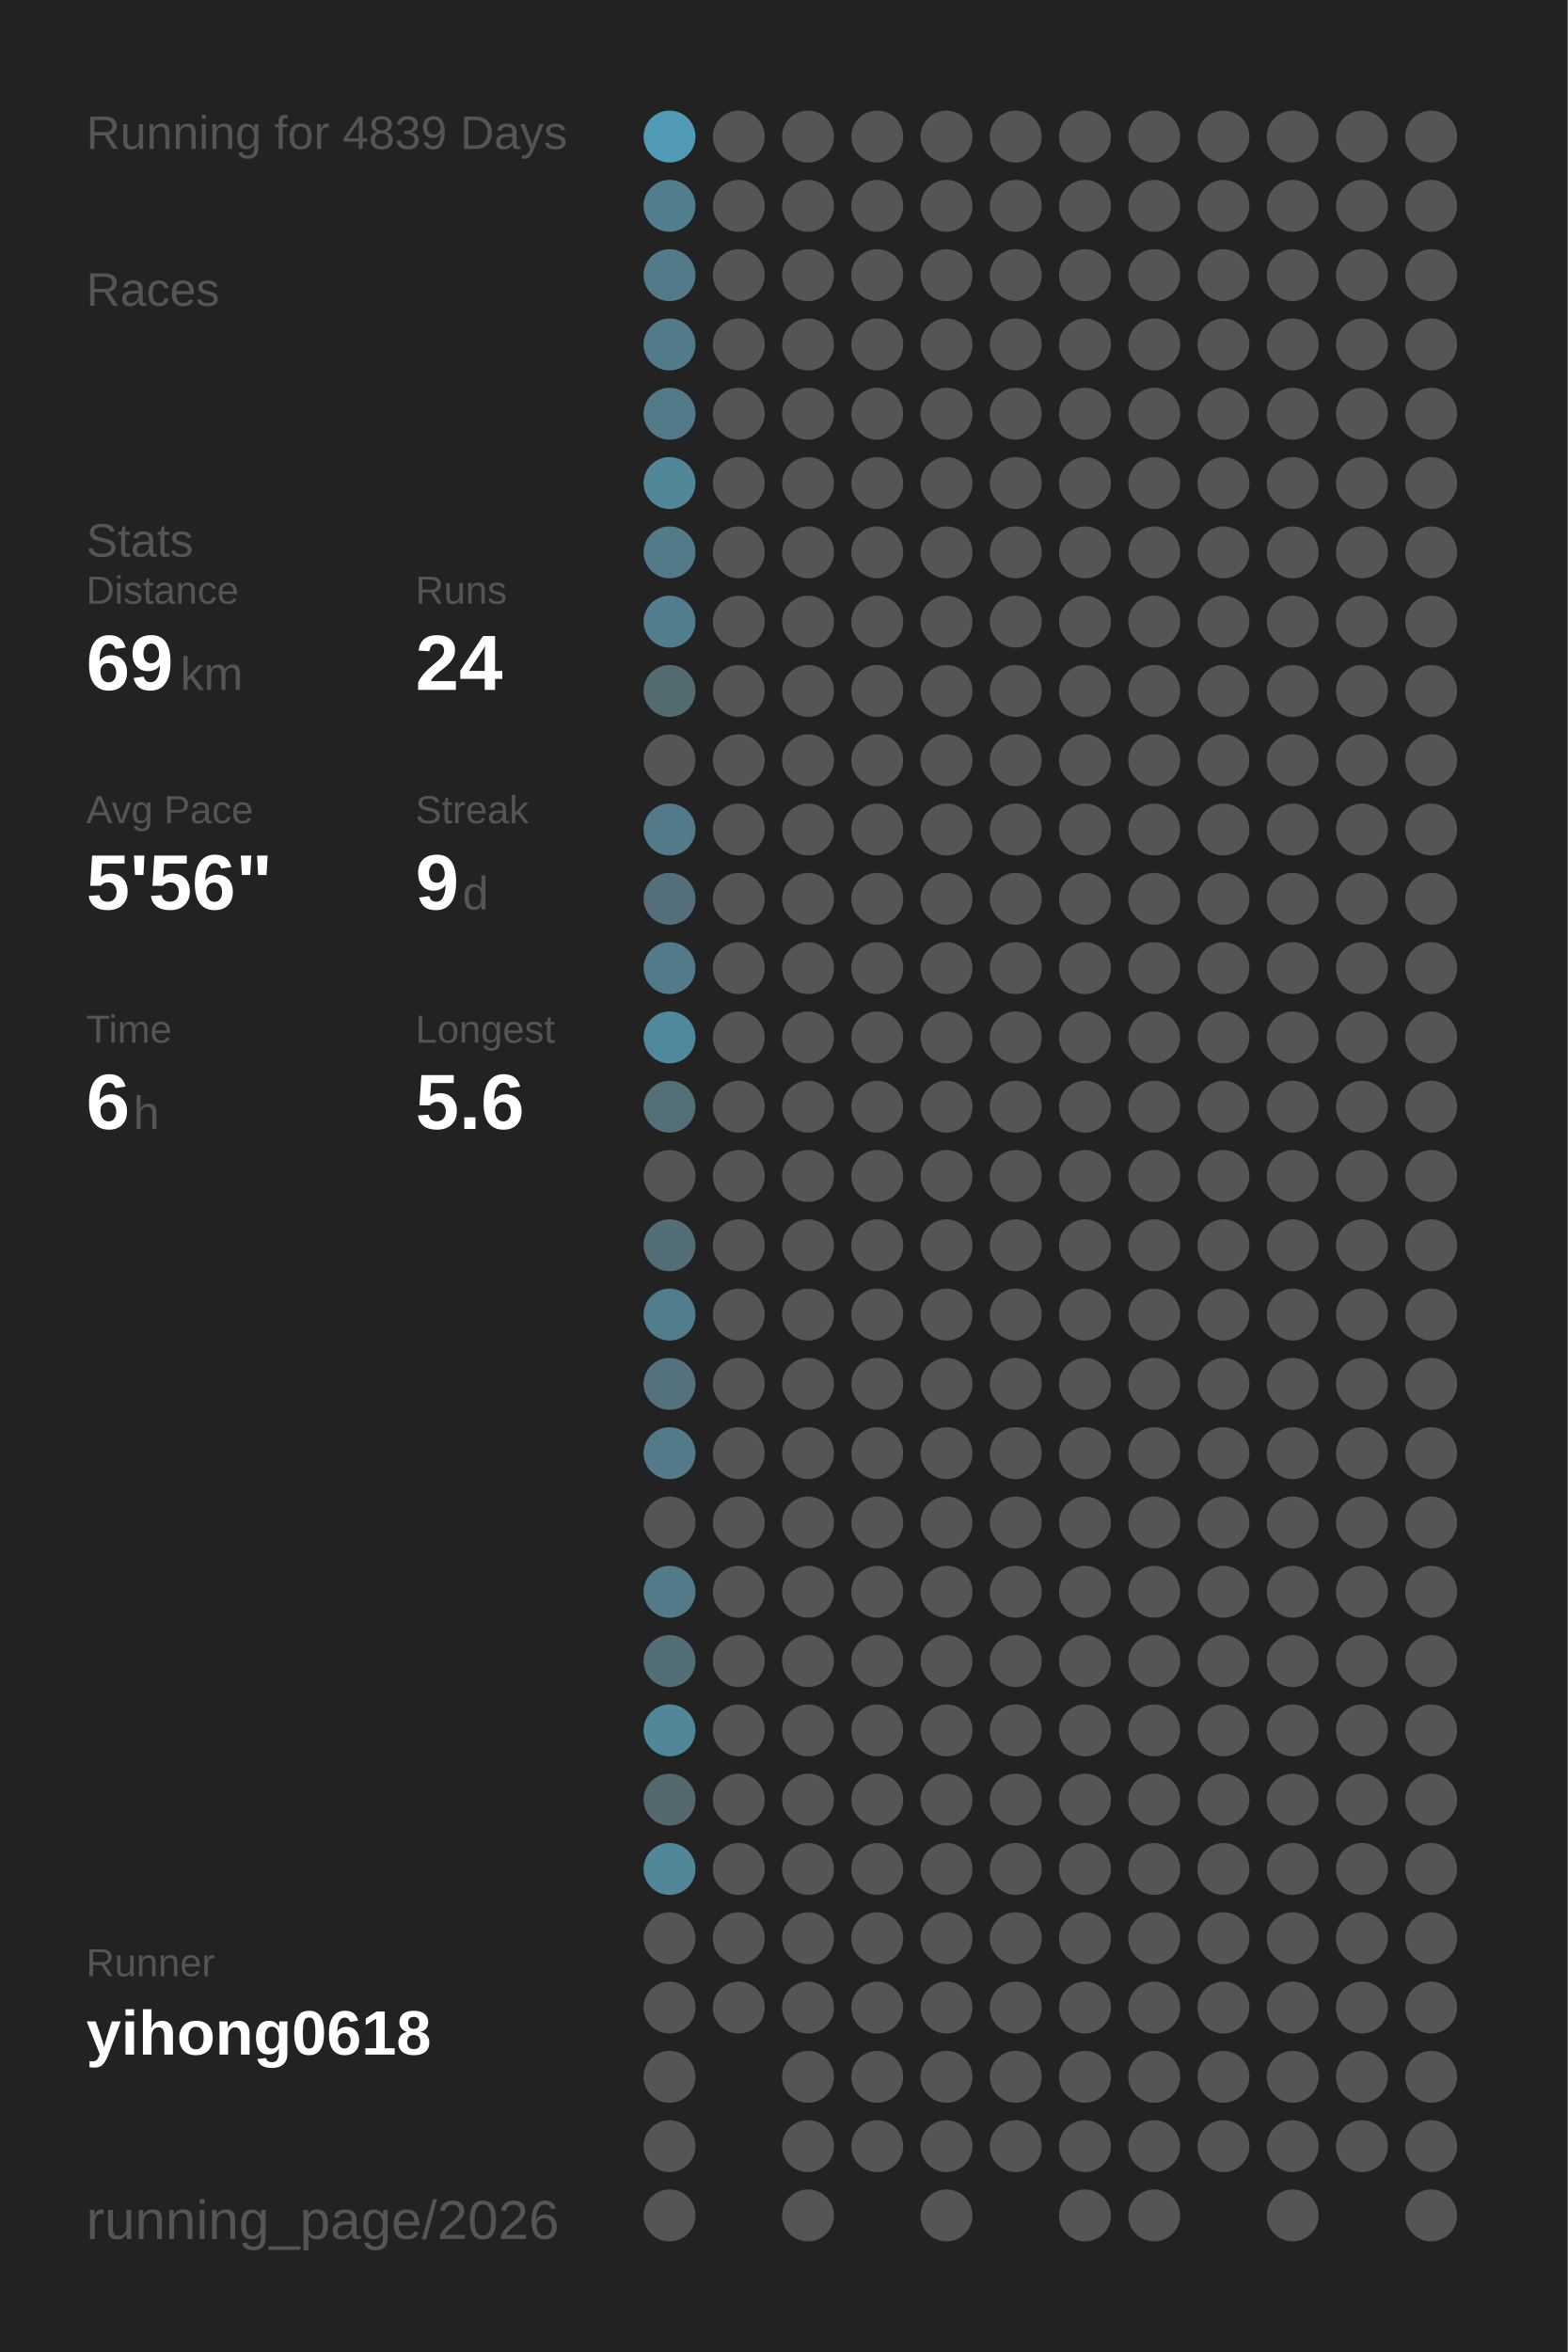
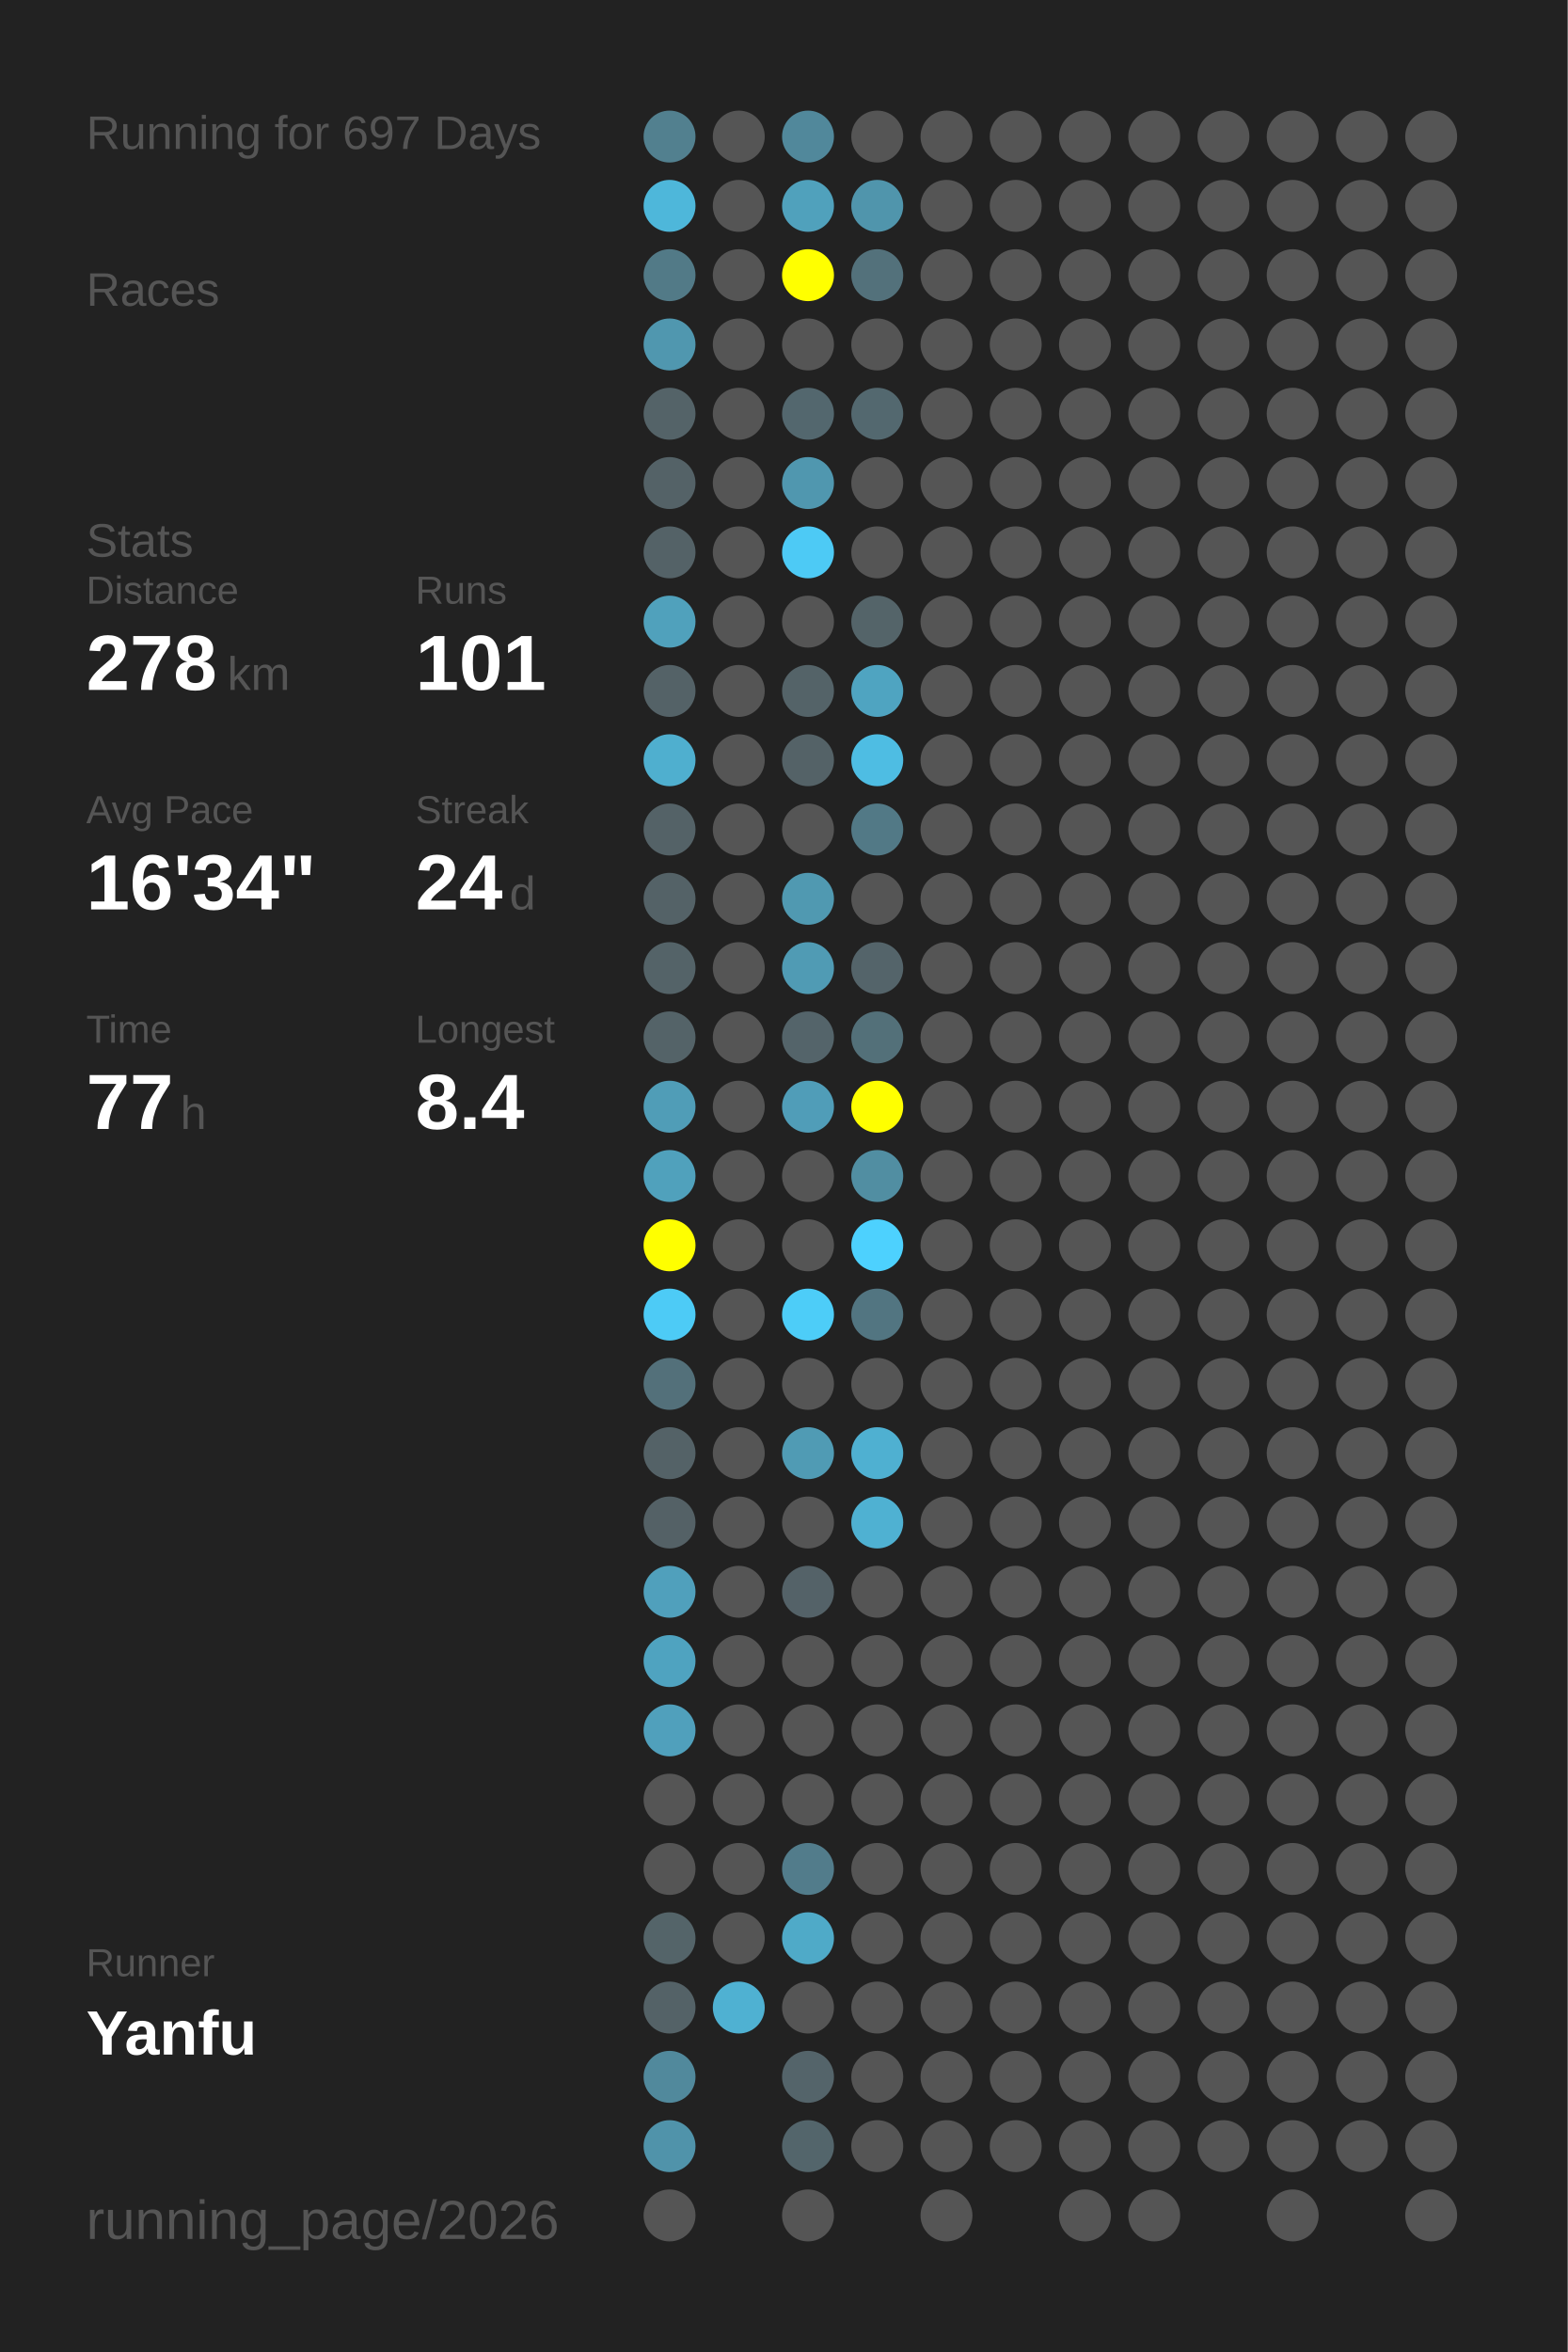
<svg xmlns="http://www.w3.org/2000/svg" baseProfile="full" height="300mm" version="1.1" viewBox="0,0,200,300" width="200mm">
  <defs />
  <rect fill="#222222" height="300" width="200" x="0" y="0" />
-   <text fill="#555555" style="font-size:6px; font-family:Arial;" x="11" y="19">Running for 4839 Days</text>
+   <text fill="#555555" style="font-size:6px; font-family:Arial;" x="11" y="19">Running for 697 Days</text>
  <text fill="#555555" style="font-size:6px; font-family:Arial;" x="11" y="39">Races</text>
  <text fill="#555555" style="font-size:6px; font-family:Arial;" x="11" y="71">Stats</text>
  <text fill="#555555" style="font-size:5px; font-family:Arial;" x="11" y="77">Distance</text>
-   <text fill="#FFFFFF" style="font-size:10px; font-family:Arial; font-weight:bold;" x="11" y="88">69</text>
-   <text fill="#555555" style="font-size:6px; font-family:Arial;" x="23" y="88">km</text>
+   <text fill="#FFFFFF" style="font-size:10px; font-family:Arial; font-weight:bold;" x="11" y="88">278</text>
+   <text fill="#555555" style="font-size:6px; font-family:Arial;" x="29" y="88">km</text>
  <text fill="#555555" style="font-size:5px; font-family:Arial;" x="53" y="77">Runs</text>
-   <text fill="#FFFFFF" style="font-size:10px; font-family:Arial; font-weight:bold;" x="53" y="88">24</text>
+   <text fill="#FFFFFF" style="font-size:10px; font-family:Arial; font-weight:bold;" x="53" y="88">101</text>
  <text fill="#555555" style="font-size:5px; font-family:Arial;" x="11" y="105">Avg Pace</text>
-   <text fill="#FFFFFF" style="font-size:10px; font-family:Arial; font-weight:bold;" x="11" y="116">5'56"</text>
+   <text fill="#FFFFFF" style="font-size:10px; font-family:Arial; font-weight:bold;" x="11" y="116">16'34"</text>
  <text fill="#555555" style="font-size:5px; font-family:Arial;" x="53" y="105">Streak</text>
-   <text fill="#FFFFFF" style="font-size:10px; font-family:Arial; font-weight:bold;" x="53" y="116">9</text>
-   <text fill="#555555" style="font-size:6px; font-family:Arial;" x="59" y="116">d</text>
+   <text fill="#FFFFFF" style="font-size:10px; font-family:Arial; font-weight:bold;" x="53" y="116">24</text>
+   <text fill="#555555" style="font-size:6px; font-family:Arial;" x="65" y="116">d</text>
  <text fill="#555555" style="font-size:5px; font-family:Arial;" x="11" y="133">Time</text>
-   <text fill="#FFFFFF" style="font-size:10px; font-family:Arial; font-weight:bold;" x="11" y="144">6</text>
-   <text fill="#555555" style="font-size:6px; font-family:Arial;" x="17" y="144">h</text>
+   <text fill="#FFFFFF" style="font-size:10px; font-family:Arial; font-weight:bold;" x="11" y="144">77</text>
+   <text fill="#555555" style="font-size:6px; font-family:Arial;" x="23" y="144">h</text>
  <text fill="#555555" style="font-size:5px; font-family:Arial;" x="53" y="133">Longest</text>
-   <text fill="#FFFFFF" style="font-size:10px; font-family:Arial; font-weight:bold;" x="53" y="144">5.6</text>
+   <text fill="#FFFFFF" style="font-size:10px; font-family:Arial; font-weight:bold;" x="53" y="144">8.4</text>
  <text fill="#555555" style="font-size:5px; font-family:Arial;" x="11" y="252.065">Runner</text>
-   <text fill="#FFFFFF" style="font-size:8px; font-family:Arial; font-weight:bold;" x="11" y="262.065">yihong0618</text>
+   <text fill="#FFFFFF" style="font-size:8px; font-family:Arial; font-weight:bold;" x="11" y="262.065">Yanfu</text>
  <text fill="#555555" style="font-size:7px; font-family:Arial;" x="11" y="285.581">running_page/2026</text>
-   <circle cx="85.417" cy="17.419" fill="#509ab3" r="3.312" />
-   <circle cx="85.417" cy="26.258" fill="#527f8e" r="3.312" />
-   <circle cx="85.417" cy="35.097" fill="#527a88" r="3.312" />
-   <circle cx="85.417" cy="43.935" fill="#527a88" r="3.312" />
-   <circle cx="85.417" cy="52.774" fill="#527a88" r="3.312" />
-   <circle cx="85.417" cy="61.613" fill="#518799" r="3.312" />
-   <circle cx="85.417" cy="70.452" fill="#527a88" r="3.312" />
-   <circle cx="85.417" cy="79.29" fill="#527d8c" r="3.312" />
-   <circle cx="85.417" cy="88.129" fill="#536a71" r="3.312" />
-   <circle cx="85.417" cy="96.968" fill="#555555" r="3.312" />
-   <circle cx="85.417" cy="105.806" fill="#527a88" r="3.312" />
-   <circle cx="85.417" cy="114.645" fill="#536f79" r="3.312" />
-   <circle cx="85.417" cy="123.484" fill="#527a88" r="3.312" />
-   <circle cx="85.417" cy="132.323" fill="#51899c" r="3.312" />
-   <circle cx="85.417" cy="141.161" fill="#536f78" r="3.312" />
-   <circle cx="85.417" cy="150" fill="#555555" r="3.312" />
-   <circle cx="85.417" cy="158.839" fill="#536e77" r="3.312" />
-   <circle cx="85.417" cy="167.677" fill="#527d8c" r="3.312" />
-   <circle cx="85.417" cy="176.516" fill="#53727d" r="3.312" />
-   <circle cx="85.417" cy="185.355" fill="#527a88" r="3.312" />
-   <circle cx="85.417" cy="194.194" fill="#555555" r="3.312" />
-   <circle cx="85.417" cy="203.032" fill="#527a88" r="3.312" />
-   <circle cx="85.417" cy="211.871" fill="#536e77" r="3.312" />
-   <circle cx="85.417" cy="220.71" fill="#518799" r="3.312" />
-   <circle cx="85.417" cy="229.548" fill="#53686f" r="3.312" />
-   <circle cx="85.417" cy="238.387" fill="#518799" r="3.312" />
-   <circle cx="85.417" cy="247.226" fill="#555555" r="3.312" />
-   <circle cx="85.417" cy="256.065" fill="#555555" r="3.312" />
-   <circle cx="85.417" cy="264.903" fill="#555555" r="3.312" />
-   <circle cx="85.417" cy="273.742" fill="#555555" r="3.312" />
+   <circle cx="85.417" cy="17.419" fill="#52808f" r="3.312" />
+   <circle cx="85.417" cy="26.258" fill="#4eb7da" r="3.312" />
+   <circle cx="85.417" cy="35.097" fill="#527a87" r="3.312" />
+   <circle cx="85.417" cy="43.935" fill="#5097af" r="3.312" />
+   <circle cx="85.417" cy="52.774" fill="#546368" r="3.312" />
+   <circle cx="85.417" cy="61.613" fill="#546267" r="3.312" />
+   <circle cx="85.417" cy="70.452" fill="#546267" r="3.312" />
+   <circle cx="85.417" cy="79.29" fill="#50a1bc" r="3.312" />
+   <circle cx="85.417" cy="88.129" fill="#546267" r="3.312" />
+   <circle cx="85.417" cy="96.968" fill="#4fafcf" r="3.312" />
+   <circle cx="85.417" cy="105.806" fill="#546267" r="3.312" />
+   <circle cx="85.417" cy="114.645" fill="#546267" r="3.312" />
+   <circle cx="85.417" cy="123.484" fill="#546368" r="3.312" />
+   <circle cx="85.417" cy="132.323" fill="#546368" r="3.312" />
+   <circle cx="85.417" cy="141.161" fill="#509db7" r="3.312" />
+   <circle cx="85.417" cy="150" fill="#50a1bc" r="3.312" />
+   <circle cx="85.417" cy="158.839" fill="#FFFF00" r="3.312" />
+   <circle cx="85.417" cy="167.677" fill="#4dcbf6" r="3.312" />
+   <circle cx="85.417" cy="176.516" fill="#53707a" r="3.312" />
+   <circle cx="85.417" cy="185.355" fill="#546267" r="3.312" />
+   <circle cx="85.417" cy="194.194" fill="#546166" r="3.312" />
+   <circle cx="85.417" cy="203.032" fill="#50a0bc" r="3.312" />
+   <circle cx="85.417" cy="211.871" fill="#4fa3c0" r="3.312" />
+   <circle cx="85.417" cy="220.71" fill="#50a0bc" r="3.312" />
+   <circle cx="85.417" cy="229.548" fill="#555555" r="3.312" />
+   <circle cx="85.417" cy="238.387" fill="#555555" r="3.312" />
+   <circle cx="85.417" cy="247.226" fill="#546469" r="3.312" />
+   <circle cx="85.417" cy="256.065" fill="#546267" r="3.312" />
+   <circle cx="85.417" cy="264.903" fill="#51899c" r="3.312" />
+   <circle cx="85.417" cy="273.742" fill="#5093aa" r="3.312" />
  <circle cx="85.417" cy="282.581" fill="#555555" r="3.312" />
  <circle cx="94.25" cy="17.419" fill="#555555" r="3.312" />
  <circle cx="94.25" cy="26.258" fill="#555555" r="3.312" />
  <circle cx="94.25" cy="35.097" fill="#555555" r="3.312" />
  <circle cx="94.25" cy="43.935" fill="#555555" r="3.312" />
  <circle cx="94.25" cy="52.774" fill="#555555" r="3.312" />
  <circle cx="94.25" cy="61.613" fill="#555555" r="3.312" />
  <circle cx="94.25" cy="70.452" fill="#555555" r="3.312" />
  <circle cx="94.25" cy="79.29" fill="#555555" r="3.312" />
  <circle cx="94.25" cy="88.129" fill="#555555" r="3.312" />
  <circle cx="94.25" cy="96.968" fill="#555555" r="3.312" />
  <circle cx="94.25" cy="105.806" fill="#555555" r="3.312" />
  <circle cx="94.25" cy="114.645" fill="#555555" r="3.312" />
  <circle cx="94.25" cy="123.484" fill="#555555" r="3.312" />
  <circle cx="94.25" cy="132.323" fill="#555555" r="3.312" />
  <circle cx="94.25" cy="141.161" fill="#555555" r="3.312" />
  <circle cx="94.25" cy="150" fill="#555555" r="3.312" />
  <circle cx="94.25" cy="158.839" fill="#555555" r="3.312" />
  <circle cx="94.25" cy="167.677" fill="#555555" r="3.312" />
  <circle cx="94.25" cy="176.516" fill="#555555" r="3.312" />
  <circle cx="94.25" cy="185.355" fill="#555555" r="3.312" />
  <circle cx="94.25" cy="194.194" fill="#555555" r="3.312" />
  <circle cx="94.25" cy="203.032" fill="#555555" r="3.312" />
  <circle cx="94.25" cy="211.871" fill="#555555" r="3.312" />
  <circle cx="94.25" cy="220.71" fill="#555555" r="3.312" />
  <circle cx="94.25" cy="229.548" fill="#555555" r="3.312" />
  <circle cx="94.25" cy="238.387" fill="#555555" r="3.312" />
  <circle cx="94.25" cy="247.226" fill="#555555" r="3.312" />
-   <circle cx="94.25" cy="256.065" fill="#555555" r="3.312" />
-   <circle cx="103.083" cy="17.419" fill="#555555" r="3.312" />
-   <circle cx="103.083" cy="26.258" fill="#555555" r="3.312" />
-   <circle cx="103.083" cy="35.097" fill="#555555" r="3.312" />
+   <circle cx="94.25" cy="256.065" fill="#4fb1d2" r="3.312" />
+   <circle cx="103.083" cy="17.419" fill="#51889b" r="3.312" />
+   <circle cx="103.083" cy="26.258" fill="#50a1bc" r="3.312" />
+   <circle cx="103.083" cy="35.097" fill="#FFFF00" r="3.312" />
  <circle cx="103.083" cy="43.935" fill="#555555" r="3.312" />
-   <circle cx="103.083" cy="52.774" fill="#555555" r="3.312" />
-   <circle cx="103.083" cy="61.613" fill="#555555" r="3.312" />
-   <circle cx="103.083" cy="70.452" fill="#555555" r="3.312" />
+   <circle cx="103.083" cy="52.774" fill="#53676e" r="3.312" />
+   <circle cx="103.083" cy="61.613" fill="#5097af" r="3.312" />
+   <circle cx="103.083" cy="70.452" fill="#4dcaf5" r="3.312" />
  <circle cx="103.083" cy="79.29" fill="#555555" r="3.312" />
-   <circle cx="103.083" cy="88.129" fill="#555555" r="3.312" />
-   <circle cx="103.083" cy="96.968" fill="#555555" r="3.312" />
+   <circle cx="103.083" cy="88.129" fill="#546368" r="3.312" />
+   <circle cx="103.083" cy="96.968" fill="#546267" r="3.312" />
  <circle cx="103.083" cy="105.806" fill="#555555" r="3.312" />
-   <circle cx="103.083" cy="114.645" fill="#555555" r="3.312" />
-   <circle cx="103.083" cy="123.484" fill="#555555" r="3.312" />
-   <circle cx="103.083" cy="132.323" fill="#555555" r="3.312" />
-   <circle cx="103.083" cy="141.161" fill="#555555" r="3.312" />
+   <circle cx="103.083" cy="114.645" fill="#5099b1" r="3.312" />
+   <circle cx="103.083" cy="123.484" fill="#509bb4" r="3.312" />
+   <circle cx="103.083" cy="132.323" fill="#54646a" r="3.312" />
+   <circle cx="103.083" cy="141.161" fill="#509db8" r="3.312" />
  <circle cx="103.083" cy="150" fill="#555555" r="3.312" />
  <circle cx="103.083" cy="158.839" fill="#555555" r="3.312" />
-   <circle cx="103.083" cy="167.677" fill="#555555" r="3.312" />
+   <circle cx="103.083" cy="167.677" fill="#4dcdf8" r="3.312" />
  <circle cx="103.083" cy="176.516" fill="#555555" r="3.312" />
-   <circle cx="103.083" cy="185.355" fill="#555555" r="3.312" />
+   <circle cx="103.083" cy="185.355" fill="#509bb4" r="3.312" />
  <circle cx="103.083" cy="194.194" fill="#555555" r="3.312" />
-   <circle cx="103.083" cy="203.032" fill="#555555" r="3.312" />
+   <circle cx="103.083" cy="203.032" fill="#546268" r="3.312" />
  <circle cx="103.083" cy="211.871" fill="#555555" r="3.312" />
  <circle cx="103.083" cy="220.71" fill="#555555" r="3.312" />
  <circle cx="103.083" cy="229.548" fill="#555555" r="3.312" />
-   <circle cx="103.083" cy="238.387" fill="#555555" r="3.312" />
-   <circle cx="103.083" cy="247.226" fill="#555555" r="3.312" />
+   <circle cx="103.083" cy="238.387" fill="#527c8b" r="3.312" />
+   <circle cx="103.083" cy="247.226" fill="#4faac8" r="3.312" />
  <circle cx="103.083" cy="256.065" fill="#555555" r="3.312" />
-   <circle cx="103.083" cy="264.903" fill="#555555" r="3.312" />
-   <circle cx="103.083" cy="273.742" fill="#555555" r="3.312" />
+   <circle cx="103.083" cy="264.903" fill="#54646a" r="3.312" />
+   <circle cx="103.083" cy="273.742" fill="#53656b" r="3.312" />
  <circle cx="103.083" cy="282.581" fill="#555555" r="3.312" />
  <circle cx="111.917" cy="17.419" fill="#555555" r="3.312" />
-   <circle cx="111.917" cy="26.258" fill="#555555" r="3.312" />
-   <circle cx="111.917" cy="35.097" fill="#555555" r="3.312" />
+   <circle cx="111.917" cy="26.258" fill="#5095ac" r="3.312" />
+   <circle cx="111.917" cy="35.097" fill="#53717b" r="3.312" />
  <circle cx="111.917" cy="43.935" fill="#555555" r="3.312" />
-   <circle cx="111.917" cy="52.774" fill="#555555" r="3.312" />
+   <circle cx="111.917" cy="52.774" fill="#53686f" r="3.312" />
  <circle cx="111.917" cy="61.613" fill="#555555" r="3.312" />
  <circle cx="111.917" cy="70.452" fill="#555555" r="3.312" />
-   <circle cx="111.917" cy="79.29" fill="#555555" r="3.312" />
-   <circle cx="111.917" cy="88.129" fill="#555555" r="3.312" />
-   <circle cx="111.917" cy="96.968" fill="#555555" r="3.312" />
-   <circle cx="111.917" cy="105.806" fill="#555555" r="3.312" />
+   <circle cx="111.917" cy="79.29" fill="#546469" r="3.312" />
+   <circle cx="111.917" cy="88.129" fill="#4fa4c1" r="3.312" />
+   <circle cx="111.917" cy="96.968" fill="#4ebde3" r="3.312" />
+   <circle cx="111.917" cy="105.806" fill="#527986" r="3.312" />
  <circle cx="111.917" cy="114.645" fill="#555555" r="3.312" />
-   <circle cx="111.917" cy="123.484" fill="#555555" r="3.312" />
-   <circle cx="111.917" cy="132.323" fill="#555555" r="3.312" />
-   <circle cx="111.917" cy="141.161" fill="#555555" r="3.312" />
-   <circle cx="111.917" cy="150" fill="#555555" r="3.312" />
-   <circle cx="111.917" cy="158.839" fill="#555555" r="3.312" />
-   <circle cx="111.917" cy="167.677" fill="#555555" r="3.312" />
+   <circle cx="111.917" cy="123.484" fill="#54646a" r="3.312" />
+   <circle cx="111.917" cy="132.323" fill="#537079" r="3.312" />
+   <circle cx="111.917" cy="141.161" fill="#FFFF00" r="3.312" />
+   <circle cx="111.917" cy="150" fill="#518ea2" r="3.312" />
+   <circle cx="111.917" cy="158.839" fill="#4dd1fe" r="3.312" />
+   <circle cx="111.917" cy="167.677" fill="#527581" r="3.312" />
  <circle cx="111.917" cy="176.516" fill="#555555" r="3.312" />
-   <circle cx="111.917" cy="185.355" fill="#555555" r="3.312" />
-   <circle cx="111.917" cy="194.194" fill="#555555" r="3.312" />
+   <circle cx="111.917" cy="185.355" fill="#4fb0d1" r="3.312" />
+   <circle cx="111.917" cy="194.194" fill="#4fb1d2" r="3.312" />
  <circle cx="111.917" cy="203.032" fill="#555555" r="3.312" />
  <circle cx="111.917" cy="211.871" fill="#555555" r="3.312" />
  <circle cx="111.917" cy="220.71" fill="#555555" r="3.312" />
  <circle cx="111.917" cy="229.548" fill="#555555" r="3.312" />
  <circle cx="111.917" cy="238.387" fill="#555555" r="3.312" />
  <circle cx="111.917" cy="247.226" fill="#555555" r="3.312" />
  <circle cx="111.917" cy="256.065" fill="#555555" r="3.312" />
  <circle cx="111.917" cy="264.903" fill="#555555" r="3.312" />
  <circle cx="111.917" cy="273.742" fill="#555555" r="3.312" />
  <circle cx="120.75" cy="17.419" fill="#555555" r="3.312" />
  <circle cx="120.75" cy="26.258" fill="#555555" r="3.312" />
  <circle cx="120.75" cy="35.097" fill="#555555" r="3.312" />
  <circle cx="120.75" cy="43.935" fill="#555555" r="3.312" />
  <circle cx="120.75" cy="52.774" fill="#555555" r="3.312" />
  <circle cx="120.75" cy="61.613" fill="#555555" r="3.312" />
  <circle cx="120.75" cy="70.452" fill="#555555" r="3.312" />
  <circle cx="120.75" cy="79.29" fill="#555555" r="3.312" />
  <circle cx="120.75" cy="88.129" fill="#555555" r="3.312" />
  <circle cx="120.75" cy="96.968" fill="#555555" r="3.312" />
  <circle cx="120.75" cy="105.806" fill="#555555" r="3.312" />
  <circle cx="120.75" cy="114.645" fill="#555555" r="3.312" />
  <circle cx="120.75" cy="123.484" fill="#555555" r="3.312" />
  <circle cx="120.75" cy="132.323" fill="#555555" r="3.312" />
  <circle cx="120.75" cy="141.161" fill="#555555" r="3.312" />
  <circle cx="120.75" cy="150" fill="#555555" r="3.312" />
  <circle cx="120.75" cy="158.839" fill="#555555" r="3.312" />
  <circle cx="120.75" cy="167.677" fill="#555555" r="3.312" />
  <circle cx="120.75" cy="176.516" fill="#555555" r="3.312" />
  <circle cx="120.75" cy="185.355" fill="#555555" r="3.312" />
  <circle cx="120.75" cy="194.194" fill="#555555" r="3.312" />
  <circle cx="120.75" cy="203.032" fill="#555555" r="3.312" />
  <circle cx="120.75" cy="211.871" fill="#555555" r="3.312" />
  <circle cx="120.75" cy="220.71" fill="#555555" r="3.312" />
  <circle cx="120.75" cy="229.548" fill="#555555" r="3.312" />
  <circle cx="120.75" cy="238.387" fill="#555555" r="3.312" />
  <circle cx="120.75" cy="247.226" fill="#555555" r="3.312" />
  <circle cx="120.75" cy="256.065" fill="#555555" r="3.312" />
  <circle cx="120.75" cy="264.903" fill="#555555" r="3.312" />
  <circle cx="120.75" cy="273.742" fill="#555555" r="3.312" />
  <circle cx="120.75" cy="282.581" fill="#555555" r="3.312" />
  <circle cx="129.583" cy="17.419" fill="#555555" r="3.312" />
  <circle cx="129.583" cy="26.258" fill="#555555" r="3.312" />
  <circle cx="129.583" cy="35.097" fill="#555555" r="3.312" />
  <circle cx="129.583" cy="43.935" fill="#555555" r="3.312" />
  <circle cx="129.583" cy="52.774" fill="#555555" r="3.312" />
  <circle cx="129.583" cy="61.613" fill="#555555" r="3.312" />
  <circle cx="129.583" cy="70.452" fill="#555555" r="3.312" />
  <circle cx="129.583" cy="79.29" fill="#555555" r="3.312" />
  <circle cx="129.583" cy="88.129" fill="#555555" r="3.312" />
  <circle cx="129.583" cy="96.968" fill="#555555" r="3.312" />
  <circle cx="129.583" cy="105.806" fill="#555555" r="3.312" />
  <circle cx="129.583" cy="114.645" fill="#555555" r="3.312" />
  <circle cx="129.583" cy="123.484" fill="#555555" r="3.312" />
  <circle cx="129.583" cy="132.323" fill="#555555" r="3.312" />
  <circle cx="129.583" cy="141.161" fill="#555555" r="3.312" />
  <circle cx="129.583" cy="150" fill="#555555" r="3.312" />
  <circle cx="129.583" cy="158.839" fill="#555555" r="3.312" />
  <circle cx="129.583" cy="167.677" fill="#555555" r="3.312" />
  <circle cx="129.583" cy="176.516" fill="#555555" r="3.312" />
  <circle cx="129.583" cy="185.355" fill="#555555" r="3.312" />
  <circle cx="129.583" cy="194.194" fill="#555555" r="3.312" />
  <circle cx="129.583" cy="203.032" fill="#555555" r="3.312" />
  <circle cx="129.583" cy="211.871" fill="#555555" r="3.312" />
  <circle cx="129.583" cy="220.71" fill="#555555" r="3.312" />
  <circle cx="129.583" cy="229.548" fill="#555555" r="3.312" />
  <circle cx="129.583" cy="238.387" fill="#555555" r="3.312" />
  <circle cx="129.583" cy="247.226" fill="#555555" r="3.312" />
  <circle cx="129.583" cy="256.065" fill="#555555" r="3.312" />
  <circle cx="129.583" cy="264.903" fill="#555555" r="3.312" />
  <circle cx="129.583" cy="273.742" fill="#555555" r="3.312" />
  <circle cx="138.417" cy="17.419" fill="#555555" r="3.312" />
  <circle cx="138.417" cy="26.258" fill="#555555" r="3.312" />
  <circle cx="138.417" cy="35.097" fill="#555555" r="3.312" />
  <circle cx="138.417" cy="43.935" fill="#555555" r="3.312" />
  <circle cx="138.417" cy="52.774" fill="#555555" r="3.312" />
  <circle cx="138.417" cy="61.613" fill="#555555" r="3.312" />
  <circle cx="138.417" cy="70.452" fill="#555555" r="3.312" />
  <circle cx="138.417" cy="79.29" fill="#555555" r="3.312" />
  <circle cx="138.417" cy="88.129" fill="#555555" r="3.312" />
  <circle cx="138.417" cy="96.968" fill="#555555" r="3.312" />
  <circle cx="138.417" cy="105.806" fill="#555555" r="3.312" />
  <circle cx="138.417" cy="114.645" fill="#555555" r="3.312" />
  <circle cx="138.417" cy="123.484" fill="#555555" r="3.312" />
  <circle cx="138.417" cy="132.323" fill="#555555" r="3.312" />
  <circle cx="138.417" cy="141.161" fill="#555555" r="3.312" />
  <circle cx="138.417" cy="150" fill="#555555" r="3.312" />
  <circle cx="138.417" cy="158.839" fill="#555555" r="3.312" />
  <circle cx="138.417" cy="167.677" fill="#555555" r="3.312" />
  <circle cx="138.417" cy="176.516" fill="#555555" r="3.312" />
  <circle cx="138.417" cy="185.355" fill="#555555" r="3.312" />
  <circle cx="138.417" cy="194.194" fill="#555555" r="3.312" />
  <circle cx="138.417" cy="203.032" fill="#555555" r="3.312" />
  <circle cx="138.417" cy="211.871" fill="#555555" r="3.312" />
  <circle cx="138.417" cy="220.71" fill="#555555" r="3.312" />
  <circle cx="138.417" cy="229.548" fill="#555555" r="3.312" />
  <circle cx="138.417" cy="238.387" fill="#555555" r="3.312" />
  <circle cx="138.417" cy="247.226" fill="#555555" r="3.312" />
  <circle cx="138.417" cy="256.065" fill="#555555" r="3.312" />
  <circle cx="138.417" cy="264.903" fill="#555555" r="3.312" />
  <circle cx="138.417" cy="273.742" fill="#555555" r="3.312" />
  <circle cx="138.417" cy="282.581" fill="#555555" r="3.312" />
  <circle cx="147.25" cy="17.419" fill="#555555" r="3.312" />
  <circle cx="147.25" cy="26.258" fill="#555555" r="3.312" />
  <circle cx="147.25" cy="35.097" fill="#555555" r="3.312" />
  <circle cx="147.25" cy="43.935" fill="#555555" r="3.312" />
  <circle cx="147.25" cy="52.774" fill="#555555" r="3.312" />
  <circle cx="147.25" cy="61.613" fill="#555555" r="3.312" />
  <circle cx="147.25" cy="70.452" fill="#555555" r="3.312" />
  <circle cx="147.25" cy="79.29" fill="#555555" r="3.312" />
  <circle cx="147.25" cy="88.129" fill="#555555" r="3.312" />
  <circle cx="147.25" cy="96.968" fill="#555555" r="3.312" />
  <circle cx="147.25" cy="105.806" fill="#555555" r="3.312" />
  <circle cx="147.25" cy="114.645" fill="#555555" r="3.312" />
  <circle cx="147.25" cy="123.484" fill="#555555" r="3.312" />
  <circle cx="147.25" cy="132.323" fill="#555555" r="3.312" />
  <circle cx="147.25" cy="141.161" fill="#555555" r="3.312" />
  <circle cx="147.25" cy="150" fill="#555555" r="3.312" />
  <circle cx="147.25" cy="158.839" fill="#555555" r="3.312" />
  <circle cx="147.25" cy="167.677" fill="#555555" r="3.312" />
  <circle cx="147.25" cy="176.516" fill="#555555" r="3.312" />
  <circle cx="147.25" cy="185.355" fill="#555555" r="3.312" />
  <circle cx="147.25" cy="194.194" fill="#555555" r="3.312" />
  <circle cx="147.25" cy="203.032" fill="#555555" r="3.312" />
  <circle cx="147.25" cy="211.871" fill="#555555" r="3.312" />
  <circle cx="147.25" cy="220.71" fill="#555555" r="3.312" />
  <circle cx="147.25" cy="229.548" fill="#555555" r="3.312" />
  <circle cx="147.25" cy="238.387" fill="#555555" r="3.312" />
  <circle cx="147.25" cy="247.226" fill="#555555" r="3.312" />
  <circle cx="147.25" cy="256.065" fill="#555555" r="3.312" />
  <circle cx="147.25" cy="264.903" fill="#555555" r="3.312" />
  <circle cx="147.25" cy="273.742" fill="#555555" r="3.312" />
  <circle cx="147.25" cy="282.581" fill="#555555" r="3.312" />
  <circle cx="156.083" cy="17.419" fill="#555555" r="3.312" />
  <circle cx="156.083" cy="26.258" fill="#555555" r="3.312" />
  <circle cx="156.083" cy="35.097" fill="#555555" r="3.312" />
  <circle cx="156.083" cy="43.935" fill="#555555" r="3.312" />
  <circle cx="156.083" cy="52.774" fill="#555555" r="3.312" />
  <circle cx="156.083" cy="61.613" fill="#555555" r="3.312" />
  <circle cx="156.083" cy="70.452" fill="#555555" r="3.312" />
  <circle cx="156.083" cy="79.29" fill="#555555" r="3.312" />
  <circle cx="156.083" cy="88.129" fill="#555555" r="3.312" />
  <circle cx="156.083" cy="96.968" fill="#555555" r="3.312" />
  <circle cx="156.083" cy="105.806" fill="#555555" r="3.312" />
  <circle cx="156.083" cy="114.645" fill="#555555" r="3.312" />
  <circle cx="156.083" cy="123.484" fill="#555555" r="3.312" />
  <circle cx="156.083" cy="132.323" fill="#555555" r="3.312" />
  <circle cx="156.083" cy="141.161" fill="#555555" r="3.312" />
  <circle cx="156.083" cy="150" fill="#555555" r="3.312" />
  <circle cx="156.083" cy="158.839" fill="#555555" r="3.312" />
  <circle cx="156.083" cy="167.677" fill="#555555" r="3.312" />
  <circle cx="156.083" cy="176.516" fill="#555555" r="3.312" />
  <circle cx="156.083" cy="185.355" fill="#555555" r="3.312" />
  <circle cx="156.083" cy="194.194" fill="#555555" r="3.312" />
  <circle cx="156.083" cy="203.032" fill="#555555" r="3.312" />
  <circle cx="156.083" cy="211.871" fill="#555555" r="3.312" />
  <circle cx="156.083" cy="220.71" fill="#555555" r="3.312" />
  <circle cx="156.083" cy="229.548" fill="#555555" r="3.312" />
  <circle cx="156.083" cy="238.387" fill="#555555" r="3.312" />
  <circle cx="156.083" cy="247.226" fill="#555555" r="3.312" />
  <circle cx="156.083" cy="256.065" fill="#555555" r="3.312" />
  <circle cx="156.083" cy="264.903" fill="#555555" r="3.312" />
  <circle cx="156.083" cy="273.742" fill="#555555" r="3.312" />
  <circle cx="164.917" cy="17.419" fill="#555555" r="3.312" />
  <circle cx="164.917" cy="26.258" fill="#555555" r="3.312" />
  <circle cx="164.917" cy="35.097" fill="#555555" r="3.312" />
  <circle cx="164.917" cy="43.935" fill="#555555" r="3.312" />
  <circle cx="164.917" cy="52.774" fill="#555555" r="3.312" />
  <circle cx="164.917" cy="61.613" fill="#555555" r="3.312" />
  <circle cx="164.917" cy="70.452" fill="#555555" r="3.312" />
  <circle cx="164.917" cy="79.29" fill="#555555" r="3.312" />
  <circle cx="164.917" cy="88.129" fill="#555555" r="3.312" />
  <circle cx="164.917" cy="96.968" fill="#555555" r="3.312" />
  <circle cx="164.917" cy="105.806" fill="#555555" r="3.312" />
  <circle cx="164.917" cy="114.645" fill="#555555" r="3.312" />
  <circle cx="164.917" cy="123.484" fill="#555555" r="3.312" />
  <circle cx="164.917" cy="132.323" fill="#555555" r="3.312" />
  <circle cx="164.917" cy="141.161" fill="#555555" r="3.312" />
  <circle cx="164.917" cy="150" fill="#555555" r="3.312" />
  <circle cx="164.917" cy="158.839" fill="#555555" r="3.312" />
  <circle cx="164.917" cy="167.677" fill="#555555" r="3.312" />
  <circle cx="164.917" cy="176.516" fill="#555555" r="3.312" />
  <circle cx="164.917" cy="185.355" fill="#555555" r="3.312" />
  <circle cx="164.917" cy="194.194" fill="#555555" r="3.312" />
  <circle cx="164.917" cy="203.032" fill="#555555" r="3.312" />
  <circle cx="164.917" cy="211.871" fill="#555555" r="3.312" />
  <circle cx="164.917" cy="220.71" fill="#555555" r="3.312" />
  <circle cx="164.917" cy="229.548" fill="#555555" r="3.312" />
  <circle cx="164.917" cy="238.387" fill="#555555" r="3.312" />
  <circle cx="164.917" cy="247.226" fill="#555555" r="3.312" />
  <circle cx="164.917" cy="256.065" fill="#555555" r="3.312" />
  <circle cx="164.917" cy="264.903" fill="#555555" r="3.312" />
  <circle cx="164.917" cy="273.742" fill="#555555" r="3.312" />
  <circle cx="164.917" cy="282.581" fill="#555555" r="3.312" />
  <circle cx="173.75" cy="17.419" fill="#555555" r="3.312" />
  <circle cx="173.75" cy="26.258" fill="#555555" r="3.312" />
  <circle cx="173.75" cy="35.097" fill="#555555" r="3.312" />
  <circle cx="173.75" cy="43.935" fill="#555555" r="3.312" />
  <circle cx="173.75" cy="52.774" fill="#555555" r="3.312" />
  <circle cx="173.75" cy="61.613" fill="#555555" r="3.312" />
  <circle cx="173.75" cy="70.452" fill="#555555" r="3.312" />
  <circle cx="173.75" cy="79.29" fill="#555555" r="3.312" />
  <circle cx="173.75" cy="88.129" fill="#555555" r="3.312" />
  <circle cx="173.75" cy="96.968" fill="#555555" r="3.312" />
  <circle cx="173.75" cy="105.806" fill="#555555" r="3.312" />
  <circle cx="173.75" cy="114.645" fill="#555555" r="3.312" />
  <circle cx="173.75" cy="123.484" fill="#555555" r="3.312" />
  <circle cx="173.75" cy="132.323" fill="#555555" r="3.312" />
  <circle cx="173.75" cy="141.161" fill="#555555" r="3.312" />
  <circle cx="173.75" cy="150" fill="#555555" r="3.312" />
  <circle cx="173.75" cy="158.839" fill="#555555" r="3.312" />
  <circle cx="173.75" cy="167.677" fill="#555555" r="3.312" />
  <circle cx="173.75" cy="176.516" fill="#555555" r="3.312" />
  <circle cx="173.75" cy="185.355" fill="#555555" r="3.312" />
  <circle cx="173.75" cy="194.194" fill="#555555" r="3.312" />
  <circle cx="173.75" cy="203.032" fill="#555555" r="3.312" />
  <circle cx="173.75" cy="211.871" fill="#555555" r="3.312" />
  <circle cx="173.75" cy="220.71" fill="#555555" r="3.312" />
  <circle cx="173.75" cy="229.548" fill="#555555" r="3.312" />
  <circle cx="173.75" cy="238.387" fill="#555555" r="3.312" />
  <circle cx="173.75" cy="247.226" fill="#555555" r="3.312" />
  <circle cx="173.75" cy="256.065" fill="#555555" r="3.312" />
  <circle cx="173.75" cy="264.903" fill="#555555" r="3.312" />
  <circle cx="173.75" cy="273.742" fill="#555555" r="3.312" />
  <circle cx="182.583" cy="17.419" fill="#555555" r="3.312" />
  <circle cx="182.583" cy="26.258" fill="#555555" r="3.312" />
  <circle cx="182.583" cy="35.097" fill="#555555" r="3.312" />
  <circle cx="182.583" cy="43.935" fill="#555555" r="3.312" />
  <circle cx="182.583" cy="52.774" fill="#555555" r="3.312" />
  <circle cx="182.583" cy="61.613" fill="#555555" r="3.312" />
  <circle cx="182.583" cy="70.452" fill="#555555" r="3.312" />
  <circle cx="182.583" cy="79.29" fill="#555555" r="3.312" />
  <circle cx="182.583" cy="88.129" fill="#555555" r="3.312" />
  <circle cx="182.583" cy="96.968" fill="#555555" r="3.312" />
  <circle cx="182.583" cy="105.806" fill="#555555" r="3.312" />
  <circle cx="182.583" cy="114.645" fill="#555555" r="3.312" />
  <circle cx="182.583" cy="123.484" fill="#555555" r="3.312" />
  <circle cx="182.583" cy="132.323" fill="#555555" r="3.312" />
  <circle cx="182.583" cy="141.161" fill="#555555" r="3.312" />
  <circle cx="182.583" cy="150" fill="#555555" r="3.312" />
  <circle cx="182.583" cy="158.839" fill="#555555" r="3.312" />
  <circle cx="182.583" cy="167.677" fill="#555555" r="3.312" />
  <circle cx="182.583" cy="176.516" fill="#555555" r="3.312" />
  <circle cx="182.583" cy="185.355" fill="#555555" r="3.312" />
  <circle cx="182.583" cy="194.194" fill="#555555" r="3.312" />
  <circle cx="182.583" cy="203.032" fill="#555555" r="3.312" />
  <circle cx="182.583" cy="211.871" fill="#555555" r="3.312" />
  <circle cx="182.583" cy="220.71" fill="#555555" r="3.312" />
  <circle cx="182.583" cy="229.548" fill="#555555" r="3.312" />
  <circle cx="182.583" cy="238.387" fill="#555555" r="3.312" />
  <circle cx="182.583" cy="247.226" fill="#555555" r="3.312" />
  <circle cx="182.583" cy="256.065" fill="#555555" r="3.312" />
  <circle cx="182.583" cy="264.903" fill="#555555" r="3.312" />
  <circle cx="182.583" cy="273.742" fill="#555555" r="3.312" />
  <circle cx="182.583" cy="282.581" fill="#555555" r="3.312" />
</svg>
